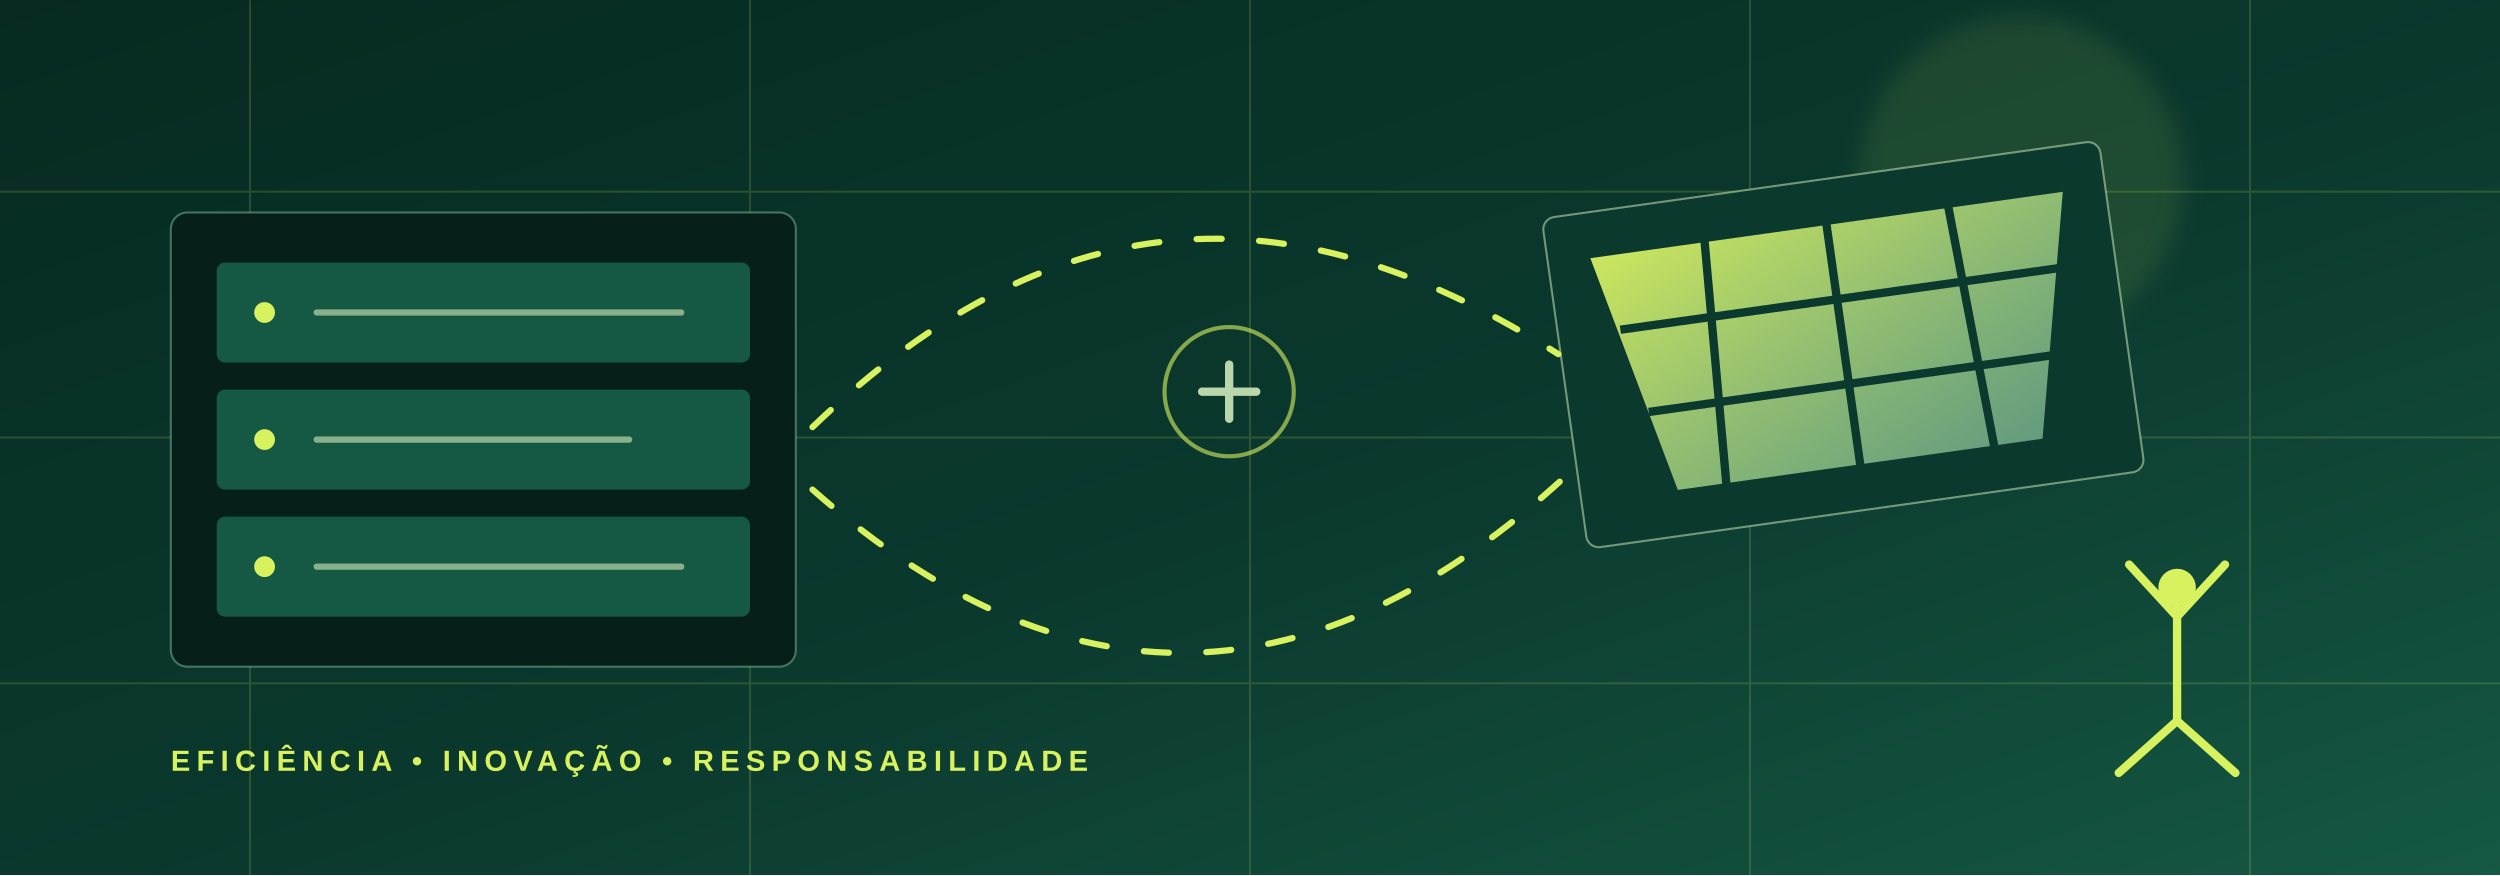
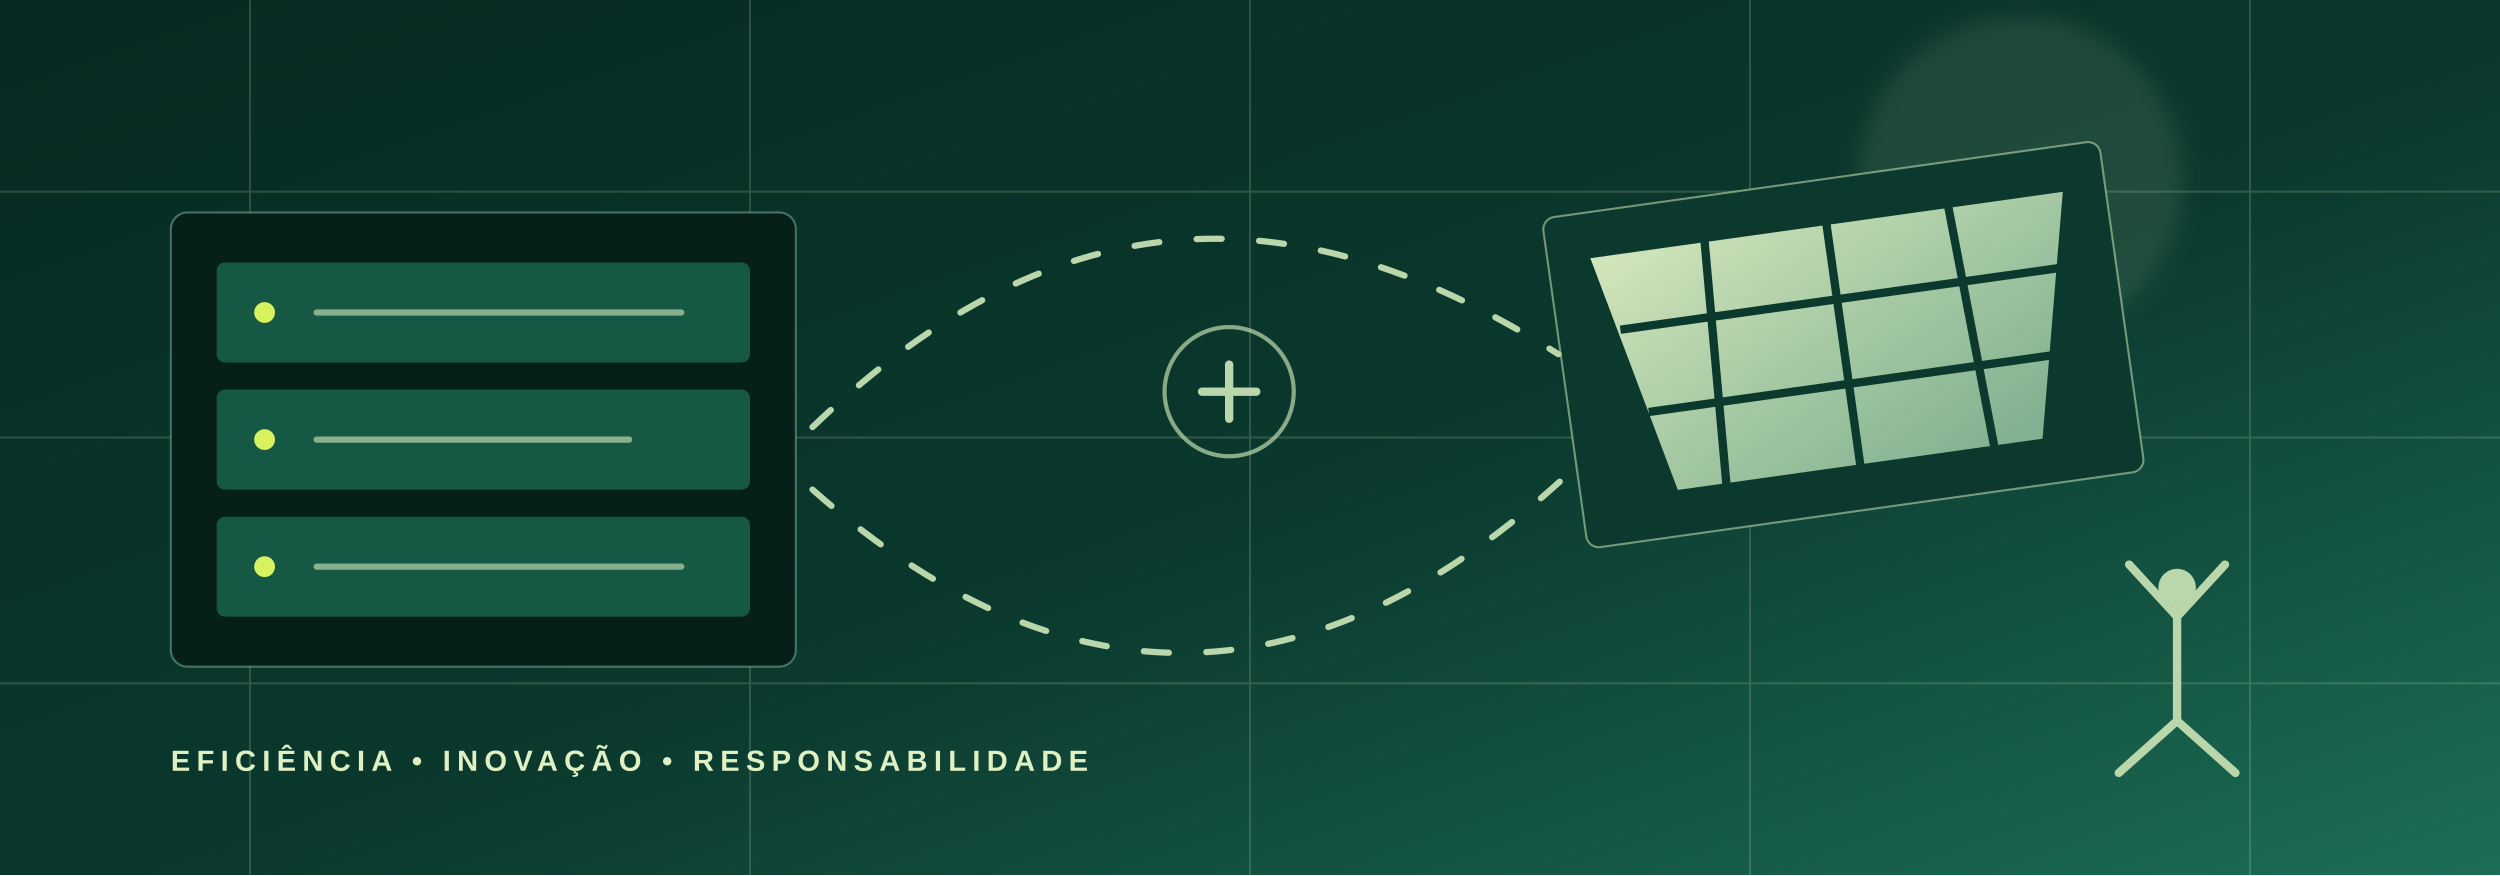
<svg xmlns="http://www.w3.org/2000/svg" viewBox="0 0 1200 420" role="img" aria-labelledby="titulo descricao">
  <defs>
    <linearGradient id="fundo" x1="0" y1="0" x2="1" y2="1">
      <stop offset="0" stop-color="#062a21" />
      <stop offset="0.55" stop-color="#0b392e" />
-       <stop offset="1" stop-color="#155843" />
+       <stop offset="1" stop-color="#1c6e57" />
    </linearGradient>
    <linearGradient id="painel" x1="0" y1="0" x2="1" y2="1">
-       <stop stop-color="#d8f15f" stop-opacity="0.95" />
-       <stop offset="1" stop-color="#80bfa3" stop-opacity="0.7" />
+       <stop stop-color="#dff0c3" stop-opacity="0.95" />
+       <stop offset="1" stop-color="#91c5a1" stop-opacity="0.82" />
    </linearGradient>
    <filter id="brilho">
      <feGaussianBlur stdDeviation="5" />
    </filter>
  </defs>
  <rect width="1200" height="420" fill="url(#fundo)" />
-   <g opacity="0.16" fill="none" stroke="#d8f15f">
+   <g opacity="0.2" fill="none" stroke="#b9d7aa">
    <path d="M0 92H1200M0 210H1200M0 328H1200" />
    <path d="M120 0V420M360 0V420M600 0V420M840 0V420M1080 0V420" />
  </g>
-   <circle cx="970" cy="86" r="78" fill="#d8f15f" opacity="0.1" filter="url(#brilho)">
+   <circle cx="970" cy="86" r="78" fill="#b9d7aa" opacity="0.12" filter="url(#brilho)">
    <animate attributeName="opacity" values="0.05;0.15;0.05" dur="4s" repeatCount="indefinite" />
  </circle>
  <g transform="translate(82 102)">
    <rect width="300" height="218" rx="8" fill="#071f19" stroke="#80bfa3" stroke-opacity="0.5" />
    <rect x="22" y="24" width="256" height="48" rx="4" fill="#155843" />
    <rect x="22" y="85" width="256" height="48" rx="4" fill="#155843" />
    <rect x="22" y="146" width="256" height="48" rx="4" fill="#155843" />
    <g fill="#d8f15f">
      <circle cx="45" cy="48" r="5">
        <animate attributeName="opacity" values="1;0.25;1" dur="1.8s" repeatCount="indefinite" />
      </circle>
      <circle cx="45" cy="109" r="5">
        <animate attributeName="opacity" values="0.25;1;0.25" dur="1.8s" repeatCount="indefinite" />
      </circle>
      <circle cx="45" cy="170" r="5">
        <animate attributeName="opacity" values="1;0.25;1" dur="2.4s" repeatCount="indefinite" />
      </circle>
    </g>
    <g stroke="#b9d7aa" stroke-width="3" stroke-linecap="round" opacity="0.7">
      <path d="M70 48H245M70 109H220M70 170H245" />
    </g>
  </g>
  <g transform="translate(740 105) rotate(-8)">
    <rect width="270" height="160" rx="6" fill="#0b392e" stroke="#b9d7aa" stroke-opacity="0.6" />
    <g fill="url(#painel)" stroke="#0b392e" stroke-width="4">
      <path d="M18 20H252L225 140H45Z" />
      <path d="M76 20L70 140M135 20L135 140M194 20L200 140M30 58H243M38 99H234" fill="none" />
    </g>
  </g>
-   <g fill="none" stroke="#d8f15f" stroke-width="3" stroke-linecap="round" stroke-dasharray="12 18">
+   <g fill="none" stroke="#b9d7aa" stroke-width="3" stroke-linecap="round" stroke-dasharray="12 18">
    <path d="M390 205C510 90 625 92 748 170">
      <animate attributeName="stroke-dashoffset" from="0" to="-120" dur="3s" repeatCount="indefinite" />
    </path>
    <path d="M390 235C520 350 640 330 750 230">
      <animate attributeName="stroke-dashoffset" from="0" to="-120" dur="3s" repeatCount="indefinite" />
    </path>
  </g>
  <g transform="translate(590 188)" fill="none" stroke="#b9d7aa" stroke-width="4" stroke-linecap="round">
-     <circle r="31" stroke="#d8f15f" stroke-width="2" opacity="0.6">
+     <circle r="31" stroke="#b9d7aa" stroke-width="2" opacity="0.72">
      <animate attributeName="r" values="25;42;25" dur="3s" repeatCount="indefinite" />
      <animate attributeName="opacity" values="0.8;0;0.8" dur="3s" repeatCount="indefinite" />
    </circle>
    <path d="M-13 0H13M0-13V13" />
  </g>
-   <g transform="translate(1045 286)" stroke="#d8f15f" stroke-width="4" stroke-linecap="round" fill="none">
+   <g transform="translate(1045 286)" stroke="#b9d7aa" stroke-width="4" stroke-linecap="round" fill="none">
    <path d="M0 60V0M0 10L-23-15M0 10L23-15M0 60L-28 85M0 60L28 85" />
-     <circle cy="-4" r="7" fill="#d8f15f" />
+     <circle cy="-4" r="7" fill="#b9d7aa" />
  </g>
-   <text x="82" y="370" fill="#d8f15f" font-family="Arial, sans-serif" font-size="14" font-weight="700" letter-spacing="3">EFICIÊNCIA • INOVAÇÃO • RESPONSABILIDADE</text>
+   <text x="82" y="370" fill="#dff0c3" font-family="Arial, sans-serif" font-size="14" font-weight="700" letter-spacing="3">EFICIÊNCIA • INOVAÇÃO • RESPONSABILIDADE</text>
</svg>
